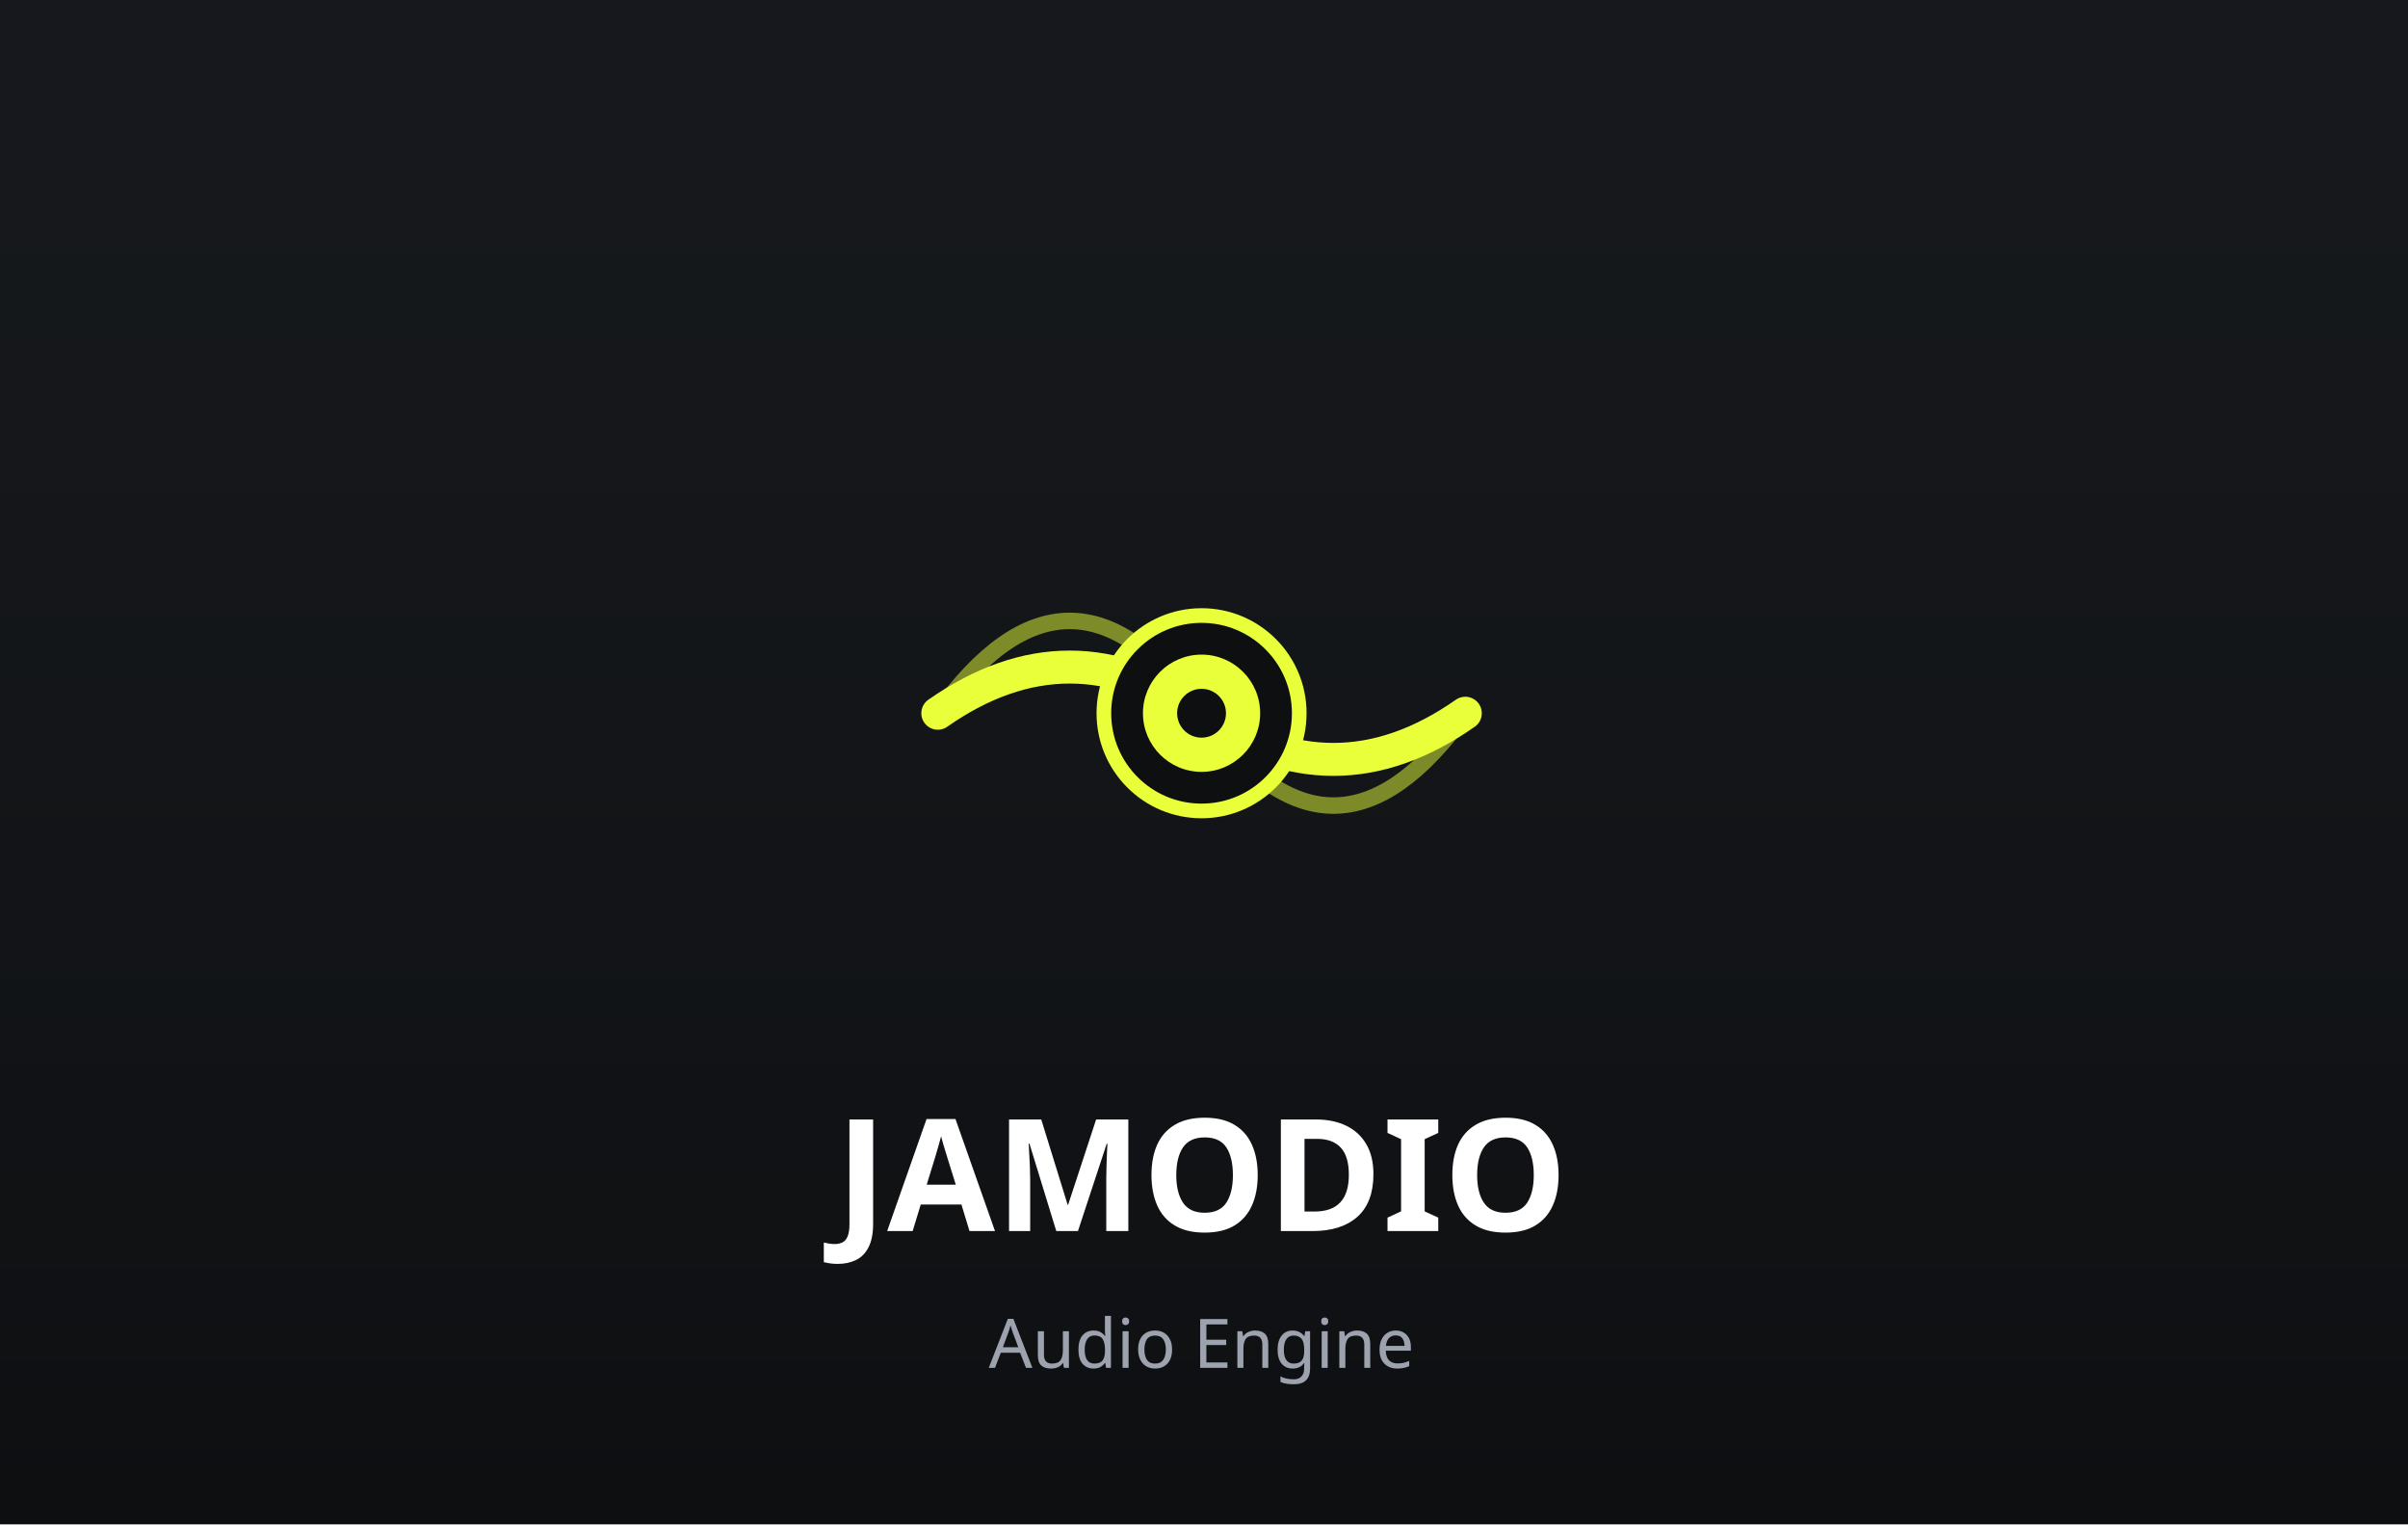
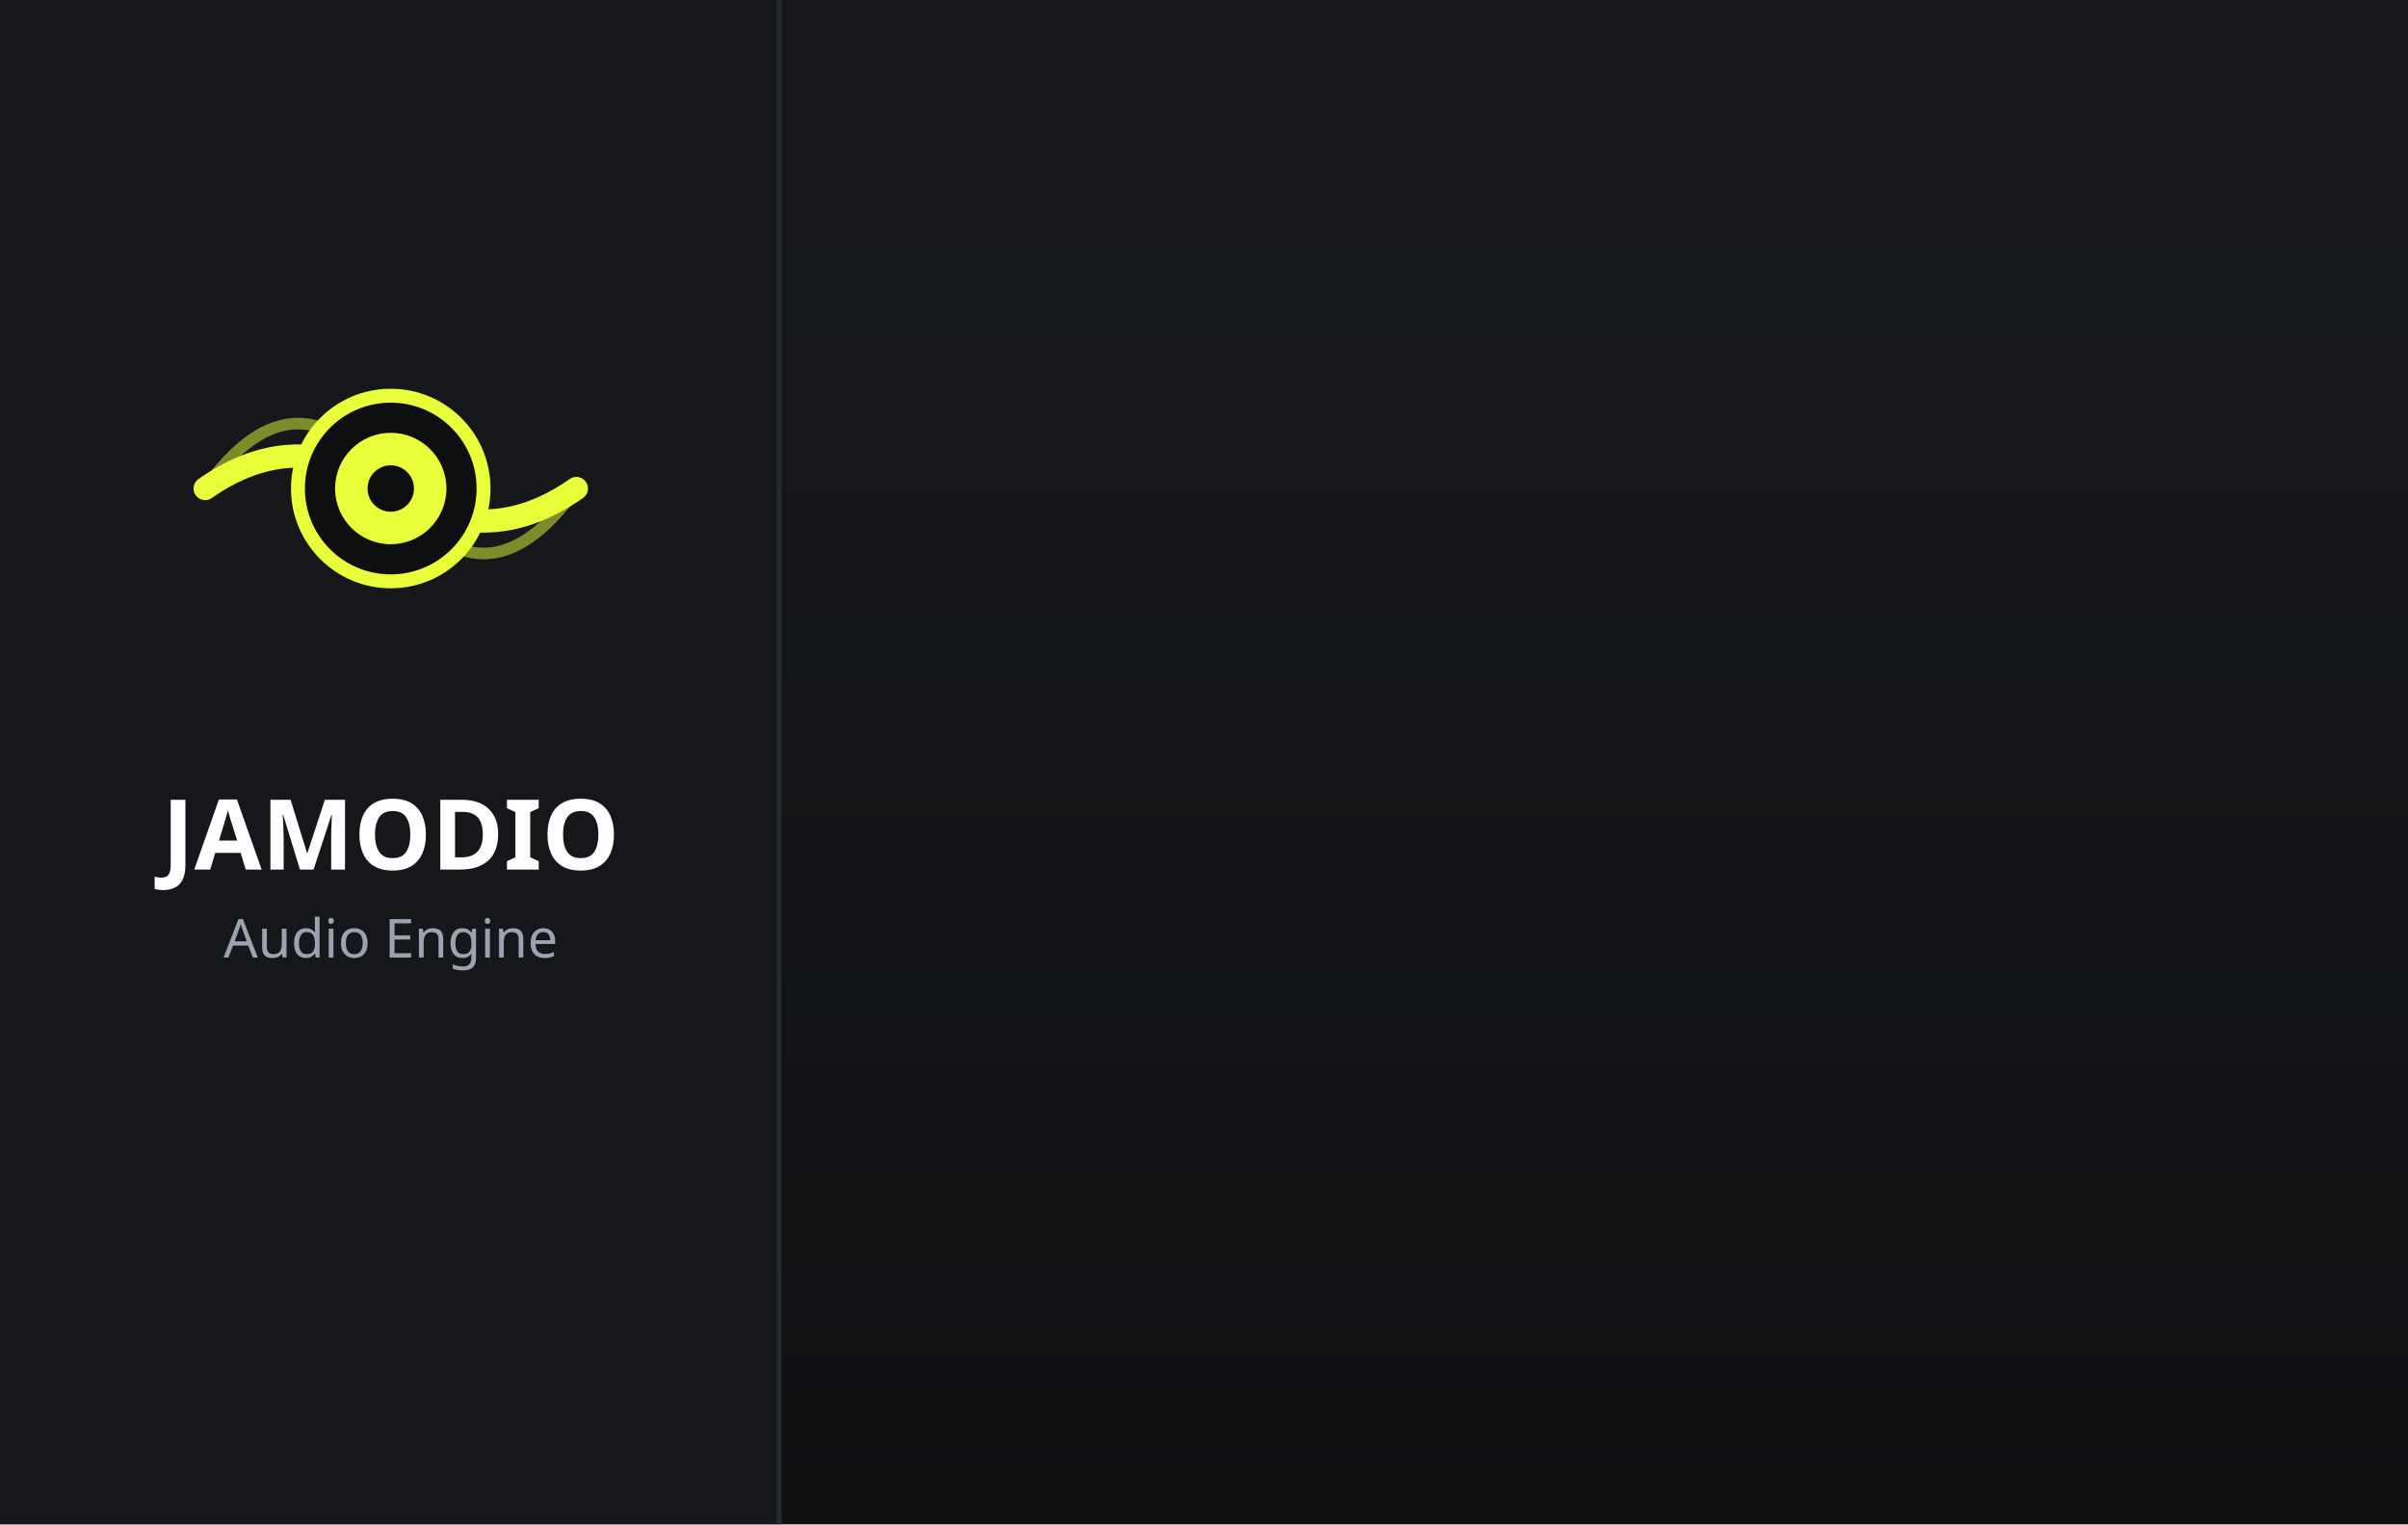
<svg xmlns="http://www.w3.org/2000/svg" viewBox="0 0 493 312" width="493" height="312">
  <rect width="493" height="312" fill="#0e0f11" />
  <defs>
    <linearGradient id="g" x1="0" y1="0" x2="0" y2="1">
      <stop offset="0" stop-color="#1a1d22" stop-opacity="0.7" />
      <stop offset="1" stop-color="#0e0f11" stop-opacity="1" />
    </linearGradient>
  </defs>
  <rect width="493" height="312" fill="url(#g)" />
-   <g transform="translate(176 76)">
-     <g fill="none" stroke="#e8ff3a" stroke-linecap="round" transform="translate(70 70) scale(1.35) translate(-50 -50)">
+   <rect width="160" height="312" fill="#15171b" />
+   <rect x="159" width="1" height="312" fill="#262a31" />
+   <g transform="translate(80 100) scale(0.95)">
+     <g fill="none" stroke="#e8ff3a" stroke-linecap="round" transform="translate(-50 -50)">
      <path d="M 10 50 Q 30 22 50 50 Q 70 78 90 50" stroke-width="2.5" opacity="0.5" />
      <path d="M 10 50 Q 30 36 50 50 Q 70 64 90 50" stroke-width="5" />
    </g>
-     <g transform="translate(70 70)">
-       <circle r="20" fill="#0e0f11" stroke="#e8ff3a" stroke-width="3" />
-       <circle r="12" fill="#e8ff3a" />
-       <circle r="5" fill="#0e0f11" />
-     </g>
+     <circle r="20" fill="#0e0f11" stroke="#e8ff3a" stroke-width="3" />
+     <circle r="12" fill="#e8ff3a" />
+     <circle r="5" fill="#0e0f11" />
  </g>
-   <text x="246" y="252" font-family="Segoe UI, system-ui, sans-serif" font-size="32" font-weight="700" fill="#ffffff" text-anchor="middle">JAMODIO</text>
-   <text x="246" y="280" font-family="Segoe UI, system-ui, sans-serif" font-size="14" font-weight="400" fill="#9ca3af" text-anchor="middle">Audio Engine</text>
+   <text x="80" y="178" font-family="Segoe UI, system-ui, sans-serif" font-size="20" font-weight="700" fill="#ffffff" text-anchor="middle">JAMODIO</text>
+   <text x="80" y="196" font-family="Segoe UI, system-ui, sans-serif" font-size="11" font-weight="400" fill="#9ca3af" text-anchor="middle">Audio Engine</text>
</svg>
